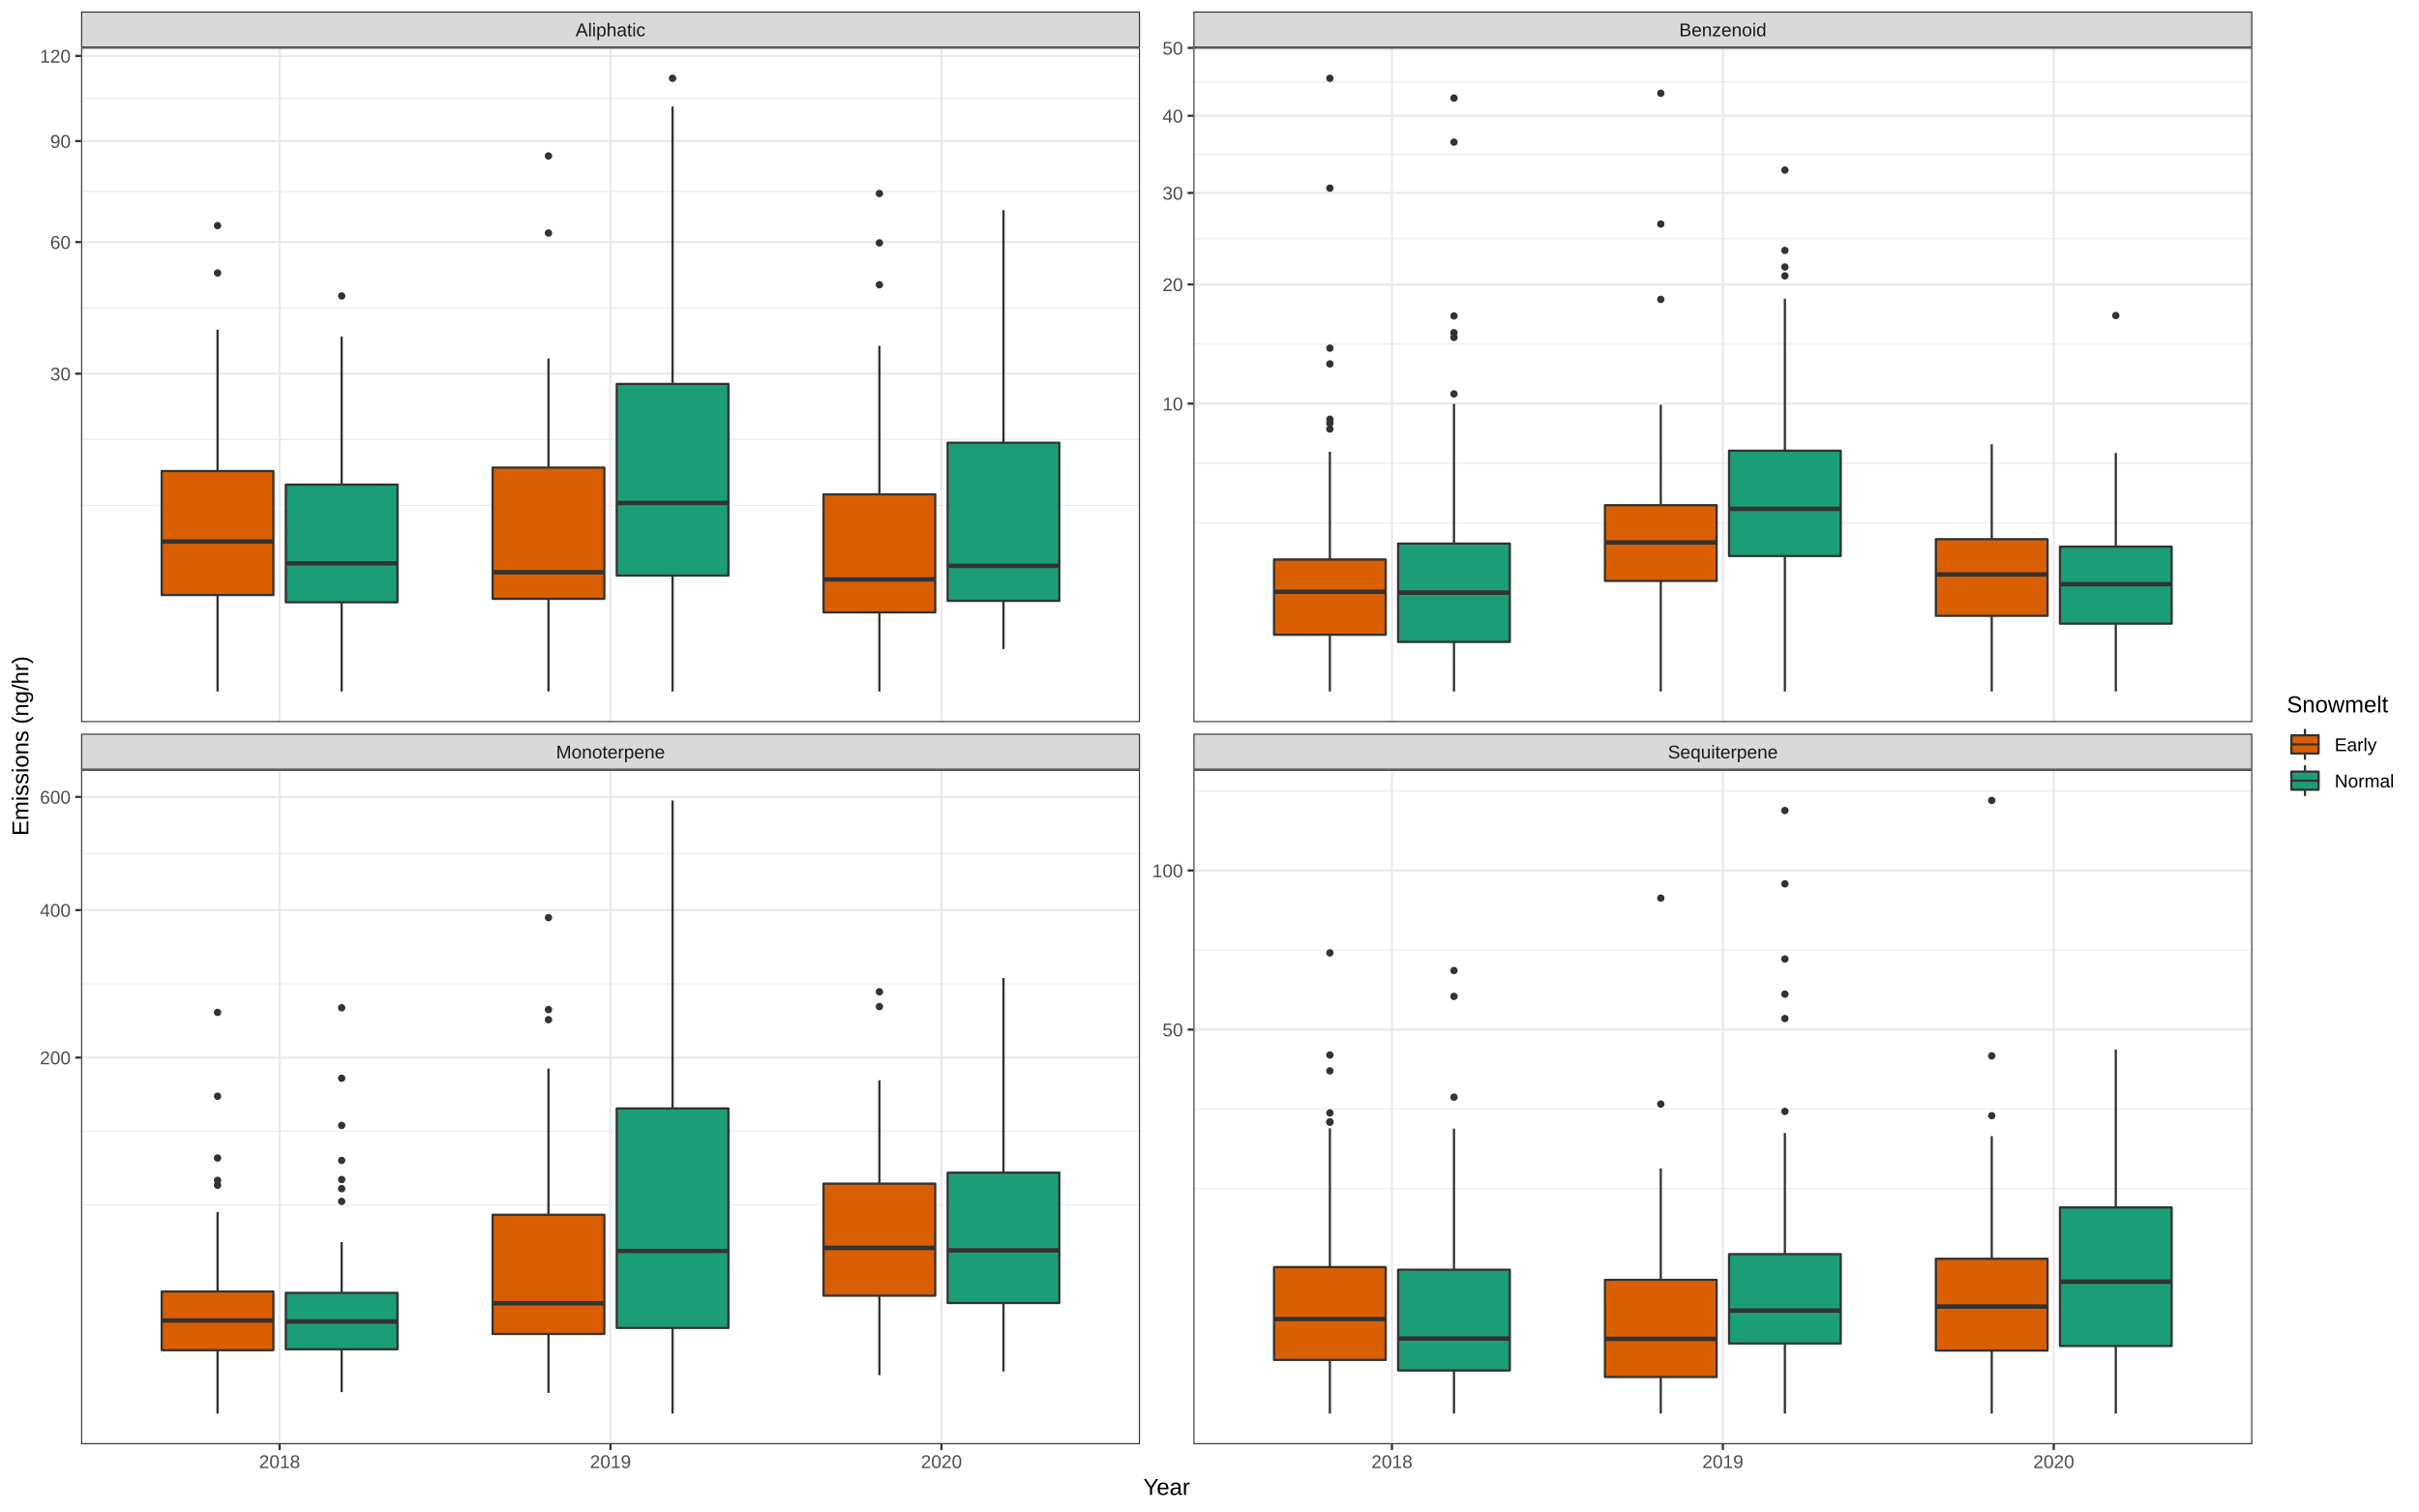
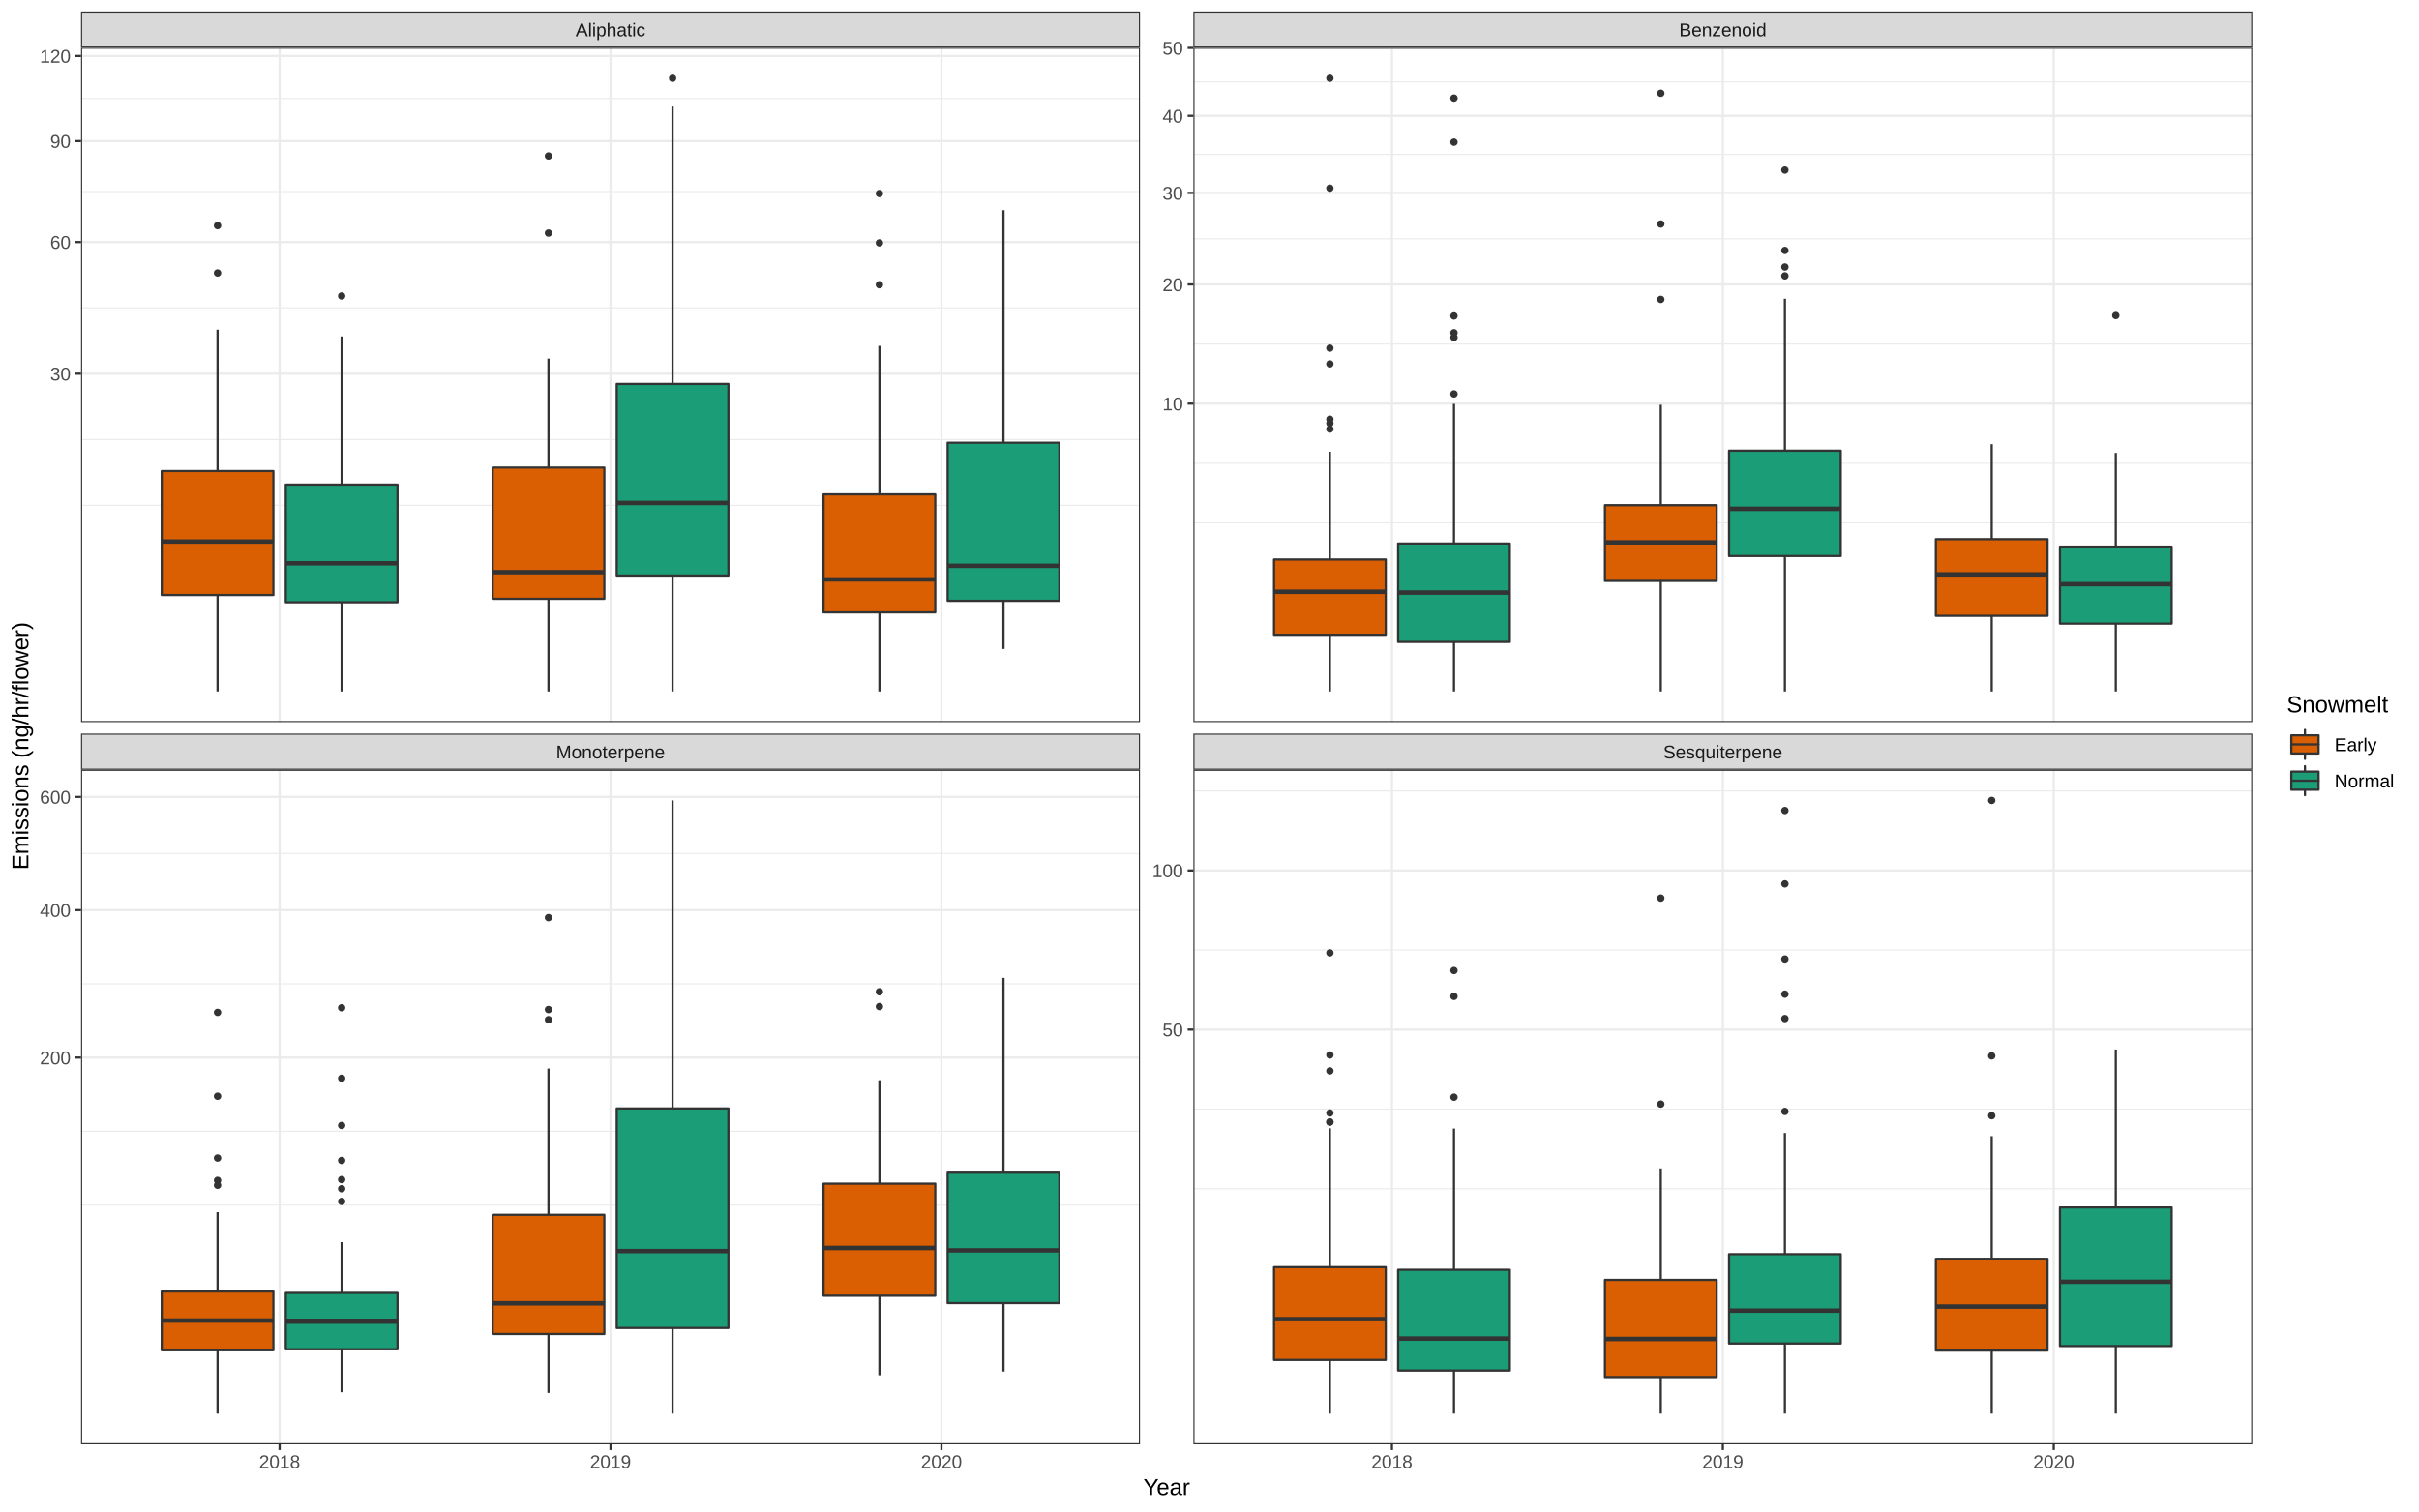
<svg xmlns="http://www.w3.org/2000/svg" class="svglite" width="1152.00pt" height="720.00pt" viewBox="0 0 1152.00 720.00">
  <defs>
    <style type="text/css">
    .svglite line, .svglite polyline, .svglite polygon, .svglite path, .svglite rect, .svglite circle {
      fill: none;
      stroke: #000000;
      stroke-linecap: round;
      stroke-linejoin: round;
      stroke-miterlimit: 10.00;
    }
  </style>
  </defs>
  <rect width="100%" height="100%" style="stroke: none; fill: #FFFFFF;" />
  <defs>
    <clipPath id="cpMC4wMHwxMTUyLjAwfDAuMDB8NzIwLjAw">
      <rect x="0.00" y="0.00" width="1152.00" height="720.00" />
    </clipPath>
  </defs>
  <g clip-path="url(#cpMC4wMHwxMTUyLjAwfDAuMDB8NzIwLjAw)">
    <rect x="-0" y="0.00" width="1152.00" height="720.00" style="stroke-width: 1.07; stroke: #FFFFFF; fill: #FFFFFF;" />
  </g>
  <defs>
    <clipPath id="cpMzguNjB8NTQyLjkwfDIyLjY5fDM0My45OA==">
      <rect x="38.60" y="22.69" width="504.30" height="321.29" />
    </clipPath>
  </defs>
  <g clip-path="url(#cpMzguNjB8NTQyLjkwfDIyLjY5fDM0My45OA==)">
    <rect x="38.60" y="22.69" width="504.30" height="321.29" style="stroke-width: 1.07; stroke: none; fill: #FFFFFF;" />
    <polyline points="38.60,240.71 542.90,240.71 " style="stroke-width: 0.53; stroke: #EBEBEB; stroke-linecap: butt;" />
    <polyline points="38.60,209.36 542.90,209.36 " style="stroke-width: 0.53; stroke: #EBEBEB; stroke-linecap: butt;" />
    <polyline points="38.60,146.66 542.90,146.66 " style="stroke-width: 0.53; stroke: #EBEBEB; stroke-linecap: butt;" />
    <polyline points="38.60,91.26 542.90,91.26 " style="stroke-width: 0.53; stroke: #EBEBEB; stroke-linecap: butt;" />
    <polyline points="38.60,46.93 542.90,46.93 " style="stroke-width: 0.53; stroke: #EBEBEB; stroke-linecap: butt;" />
    <polyline points="38.60,178.01 542.90,178.01 " style="stroke-width: 1.07; stroke: #EBEBEB; stroke-linecap: butt;" />
    <polyline points="38.60,115.31 542.90,115.31 " style="stroke-width: 1.07; stroke: #EBEBEB; stroke-linecap: butt;" />
    <polyline points="38.60,67.20 542.90,67.20 " style="stroke-width: 1.07; stroke: #EBEBEB; stroke-linecap: butt;" />
    <polyline points="38.60,26.65 542.90,26.65 " style="stroke-width: 1.07; stroke: #EBEBEB; stroke-linecap: butt;" />
    <polyline points="133.16,343.98 133.16,22.69 " style="stroke-width: 1.07; stroke: #EBEBEB; stroke-linecap: butt;" />
    <polyline points="290.75,343.98 290.75,22.69 " style="stroke-width: 1.07; stroke: #EBEBEB; stroke-linecap: butt;" />
    <polyline points="448.34,343.98 448.34,22.69 " style="stroke-width: 1.07; stroke: #EBEBEB; stroke-linecap: butt;" />
    <circle cx="103.61" cy="130.03" r="1.42" style="stroke-width: 0.71; stroke: #333333; fill: #333333;" />
    <circle cx="103.61" cy="107.47" r="1.42" style="stroke-width: 0.71; stroke: #333333; fill: #333333;" />
    <line x1="103.61" y1="224.38" x2="103.61" y2="157.05" style="stroke-width: 1.07; stroke: #333333; stroke-linecap: butt;" />
    <line x1="103.61" y1="283.44" x2="103.61" y2="329.38" style="stroke-width: 1.07; stroke: #333333; stroke-linecap: butt;" />
    <polygon points="77.02,224.38 77.02,283.44 130.20,283.44 130.20,224.38 77.02,224.38 " style="stroke-width: 1.07; stroke: #333333; fill: #D95F02;" />
    <line x1="77.02" y1="257.97" x2="130.20" y2="257.97" style="stroke-width: 2.13; stroke: #333333; stroke-linecap: butt;" />
    <circle cx="261.20" cy="74.29" r="1.42" style="stroke-width: 0.71; stroke: #333333; fill: #333333;" />
    <circle cx="261.20" cy="111.02" r="1.42" style="stroke-width: 0.71; stroke: #333333; fill: #333333;" />
    <line x1="261.20" y1="222.72" x2="261.20" y2="170.81" style="stroke-width: 1.07; stroke: #333333; stroke-linecap: butt;" />
    <line x1="261.20" y1="285.25" x2="261.20" y2="329.38" style="stroke-width: 1.07; stroke: #333333; stroke-linecap: butt;" />
    <polygon points="234.61,222.72 234.61,285.25 287.80,285.25 287.80,222.72 234.61,222.72 " style="stroke-width: 1.07; stroke: #333333; fill: #D95F02;" />
    <line x1="234.61" y1="272.57" x2="287.80" y2="272.57" style="stroke-width: 2.13; stroke: #333333; stroke-linecap: butt;" />
    <circle cx="418.80" cy="115.69" r="1.42" style="stroke-width: 0.71; stroke: #333333; fill: #333333;" />
    <circle cx="418.80" cy="135.63" r="1.42" style="stroke-width: 0.71; stroke: #333333; fill: #333333;" />
    <circle cx="418.80" cy="92.18" r="1.42" style="stroke-width: 0.71; stroke: #333333; fill: #333333;" />
    <line x1="418.80" y1="235.49" x2="418.80" y2="164.75" style="stroke-width: 1.07; stroke: #333333; stroke-linecap: butt;" />
    <line x1="418.80" y1="291.71" x2="418.80" y2="329.38" style="stroke-width: 1.07; stroke: #333333; stroke-linecap: butt;" />
    <polygon points="392.20,235.49 392.20,291.71 445.39,291.71 445.39,235.49 392.20,235.49 " style="stroke-width: 1.07; stroke: #333333; fill: #D95F02;" />
    <line x1="392.20" y1="276.00" x2="445.39" y2="276.00" style="stroke-width: 2.13; stroke: #333333; stroke-linecap: butt;" />
    <circle cx="162.71" cy="140.98" r="1.42" style="stroke-width: 0.71; stroke: #333333; fill: #333333;" />
    <line x1="162.71" y1="230.84" x2="162.71" y2="160.27" style="stroke-width: 1.07; stroke: #333333; stroke-linecap: butt;" />
    <line x1="162.71" y1="286.89" x2="162.71" y2="329.38" style="stroke-width: 1.07; stroke: #333333; stroke-linecap: butt;" />
    <polygon points="136.11,230.84 136.11,286.89 189.30,286.89 189.30,230.84 136.11,230.84 " style="stroke-width: 1.07; stroke: #333333; fill: #1B9E77;" />
    <line x1="136.11" y1="268.33" x2="189.30" y2="268.33" style="stroke-width: 2.13; stroke: #333333; stroke-linecap: butt;" />
    <circle cx="320.30" cy="37.29" r="1.42" style="stroke-width: 0.71; stroke: #333333; fill: #333333;" />
    <line x1="320.30" y1="182.90" x2="320.30" y2="50.74" style="stroke-width: 1.07; stroke: #333333; stroke-linecap: butt;" />
    <line x1="320.30" y1="274.15" x2="320.30" y2="329.38" style="stroke-width: 1.07; stroke: #333333; stroke-linecap: butt;" />
    <polygon points="293.71,182.90 293.71,274.15 346.89,274.15 346.89,182.90 293.71,182.90 " style="stroke-width: 1.07; stroke: #333333; fill: #1B9E77;" />
    <line x1="293.71" y1="239.59" x2="346.89" y2="239.59" style="stroke-width: 2.13; stroke: #333333; stroke-linecap: butt;" />
    <line x1="477.89" y1="210.89" x2="477.89" y2="100.13" style="stroke-width: 1.07; stroke: #333333; stroke-linecap: butt;" />
    <line x1="477.89" y1="286.20" x2="477.89" y2="309.13" style="stroke-width: 1.07; stroke: #333333; stroke-linecap: butt;" />
    <polygon points="451.30,210.89 451.30,286.20 504.49,286.20 504.49,210.89 451.30,210.89 " style="stroke-width: 1.07; stroke: #333333; fill: #1B9E77;" />
    <line x1="451.30" y1="269.53" x2="504.49" y2="269.53" style="stroke-width: 2.13; stroke: #333333; stroke-linecap: butt;" />
    <rect x="38.60" y="22.69" width="504.30" height="321.29" style="stroke-width: 1.07; stroke: #333333;" />
  </g>
  <g clip-path="url(#cpMC4wMHwxMTUyLjAwfDAuMDB8NzIwLjAw)">
</g>
  <defs>
    <clipPath id="cpMzguNjB8NTQyLjkwfDM2Ni42N3w2ODcuOTc=">
      <rect x="38.60" y="366.67" width="504.30" height="321.29" />
    </clipPath>
  </defs>
  <g clip-path="url(#cpMzguNjB8NTQyLjkwfDM2Ni42N3w2ODcuOTc=)">
    <rect x="38.60" y="366.67" width="504.30" height="321.29" style="stroke-width: 1.07; stroke: none; fill: #FFFFFF;" />
    <polyline points="38.60,574.01 542.90,574.01 " style="stroke-width: 0.53; stroke: #EBEBEB; stroke-linecap: butt;" />
    <polyline points="38.60,538.89 542.90,538.89 " style="stroke-width: 0.53; stroke: #EBEBEB; stroke-linecap: butt;" />
    <polyline points="38.60,468.64 542.90,468.64 " style="stroke-width: 0.53; stroke: #EBEBEB; stroke-linecap: butt;" />
    <polyline points="38.60,406.56 542.90,406.56 " style="stroke-width: 0.53; stroke: #EBEBEB; stroke-linecap: butt;" />
    <polyline points="38.60,503.77 542.90,503.77 " style="stroke-width: 1.07; stroke: #EBEBEB; stroke-linecap: butt;" />
    <polyline points="38.60,433.52 542.90,433.52 " style="stroke-width: 1.07; stroke: #EBEBEB; stroke-linecap: butt;" />
    <polyline points="38.60,379.61 542.90,379.61 " style="stroke-width: 1.07; stroke: #EBEBEB; stroke-linecap: butt;" />
    <polyline points="133.16,687.97 133.16,366.67 " style="stroke-width: 1.07; stroke: #EBEBEB; stroke-linecap: butt;" />
    <polyline points="290.75,687.97 290.75,366.67 " style="stroke-width: 1.07; stroke: #EBEBEB; stroke-linecap: butt;" />
    <polyline points="448.34,687.97 448.34,366.67 " style="stroke-width: 1.07; stroke: #EBEBEB; stroke-linecap: butt;" />
    <circle cx="103.61" cy="482.25" r="1.42" style="stroke-width: 0.71; stroke: #333333; fill: #333333;" />
    <circle cx="103.61" cy="564.57" r="1.42" style="stroke-width: 0.71; stroke: #333333; fill: #333333;" />
    <circle cx="103.61" cy="522.18" r="1.42" style="stroke-width: 0.71; stroke: #333333; fill: #333333;" />
    <circle cx="103.61" cy="562.26" r="1.42" style="stroke-width: 0.71; stroke: #333333; fill: #333333;" />
    <circle cx="103.61" cy="551.61" r="1.42" style="stroke-width: 0.71; stroke: #333333; fill: #333333;" />
    <line x1="103.61" y1="615.19" x2="103.61" y2="577.37" style="stroke-width: 1.07; stroke: #333333; stroke-linecap: butt;" />
    <line x1="103.61" y1="643.16" x2="103.61" y2="673.36" style="stroke-width: 1.07; stroke: #333333; stroke-linecap: butt;" />
    <polygon points="77.02,615.19 77.02,643.16 130.20,643.16 130.20,615.19 77.02,615.19 " style="stroke-width: 1.07; stroke: #333333; fill: #D95F02;" />
    <line x1="77.02" y1="629.01" x2="130.20" y2="629.01" style="stroke-width: 2.13; stroke: #333333; stroke-linecap: butt;" />
    <circle cx="261.20" cy="485.72" r="1.42" style="stroke-width: 0.71; stroke: #333333; fill: #333333;" />
    <circle cx="261.20" cy="437.10" r="1.42" style="stroke-width: 0.71; stroke: #333333; fill: #333333;" />
    <circle cx="261.20" cy="480.90" r="1.42" style="stroke-width: 0.71; stroke: #333333; fill: #333333;" />
    <line x1="261.20" y1="578.66" x2="261.20" y2="509.01" style="stroke-width: 1.07; stroke: #333333; stroke-linecap: butt;" />
    <line x1="261.20" y1="635.43" x2="261.20" y2="663.50" style="stroke-width: 1.07; stroke: #333333; stroke-linecap: butt;" />
    <polygon points="234.61,578.66 234.61,635.43 287.80,635.43 287.80,578.66 234.61,578.66 " style="stroke-width: 1.07; stroke: #333333; fill: #D95F02;" />
    <line x1="234.61" y1="620.79" x2="287.80" y2="620.79" style="stroke-width: 2.13; stroke: #333333; stroke-linecap: butt;" />
    <circle cx="418.80" cy="472.42" r="1.42" style="stroke-width: 0.71; stroke: #333333; fill: #333333;" />
    <circle cx="418.80" cy="479.47" r="1.42" style="stroke-width: 0.71; stroke: #333333; fill: #333333;" />
    <line x1="418.80" y1="563.82" x2="418.80" y2="514.57" style="stroke-width: 1.07; stroke: #333333; stroke-linecap: butt;" />
    <line x1="418.80" y1="617.17" x2="418.80" y2="655.08" style="stroke-width: 1.07; stroke: #333333; stroke-linecap: butt;" />
    <polygon points="392.20,563.82 392.20,617.17 445.39,617.17 445.39,563.82 392.20,563.82 " style="stroke-width: 1.07; stroke: #333333; fill: #D95F02;" />
    <line x1="392.20" y1="594.43" x2="445.39" y2="594.43" style="stroke-width: 2.13; stroke: #333333; stroke-linecap: butt;" />
    <circle cx="162.71" cy="480.05" r="1.42" style="stroke-width: 0.71; stroke: #333333; fill: #333333;" />
    <circle cx="162.71" cy="552.77" r="1.42" style="stroke-width: 0.71; stroke: #333333; fill: #333333;" />
    <circle cx="162.71" cy="513.61" r="1.42" style="stroke-width: 0.71; stroke: #333333; fill: #333333;" />
    <circle cx="162.71" cy="561.88" r="1.42" style="stroke-width: 0.71; stroke: #333333; fill: #333333;" />
    <circle cx="162.71" cy="572.28" r="1.42" style="stroke-width: 0.71; stroke: #333333; fill: #333333;" />
    <circle cx="162.71" cy="536.09" r="1.42" style="stroke-width: 0.71; stroke: #333333; fill: #333333;" />
    <circle cx="162.71" cy="566.23" r="1.42" style="stroke-width: 0.71; stroke: #333333; fill: #333333;" />
    <line x1="162.71" y1="615.87" x2="162.71" y2="591.68" style="stroke-width: 1.07; stroke: #333333; stroke-linecap: butt;" />
    <line x1="162.71" y1="642.70" x2="162.71" y2="663.16" style="stroke-width: 1.07; stroke: #333333; stroke-linecap: butt;" />
    <polygon points="136.11,615.87 136.11,642.70 189.30,642.70 189.30,615.87 136.11,615.87 " style="stroke-width: 1.07; stroke: #333333; fill: #1B9E77;" />
    <line x1="136.11" y1="629.52" x2="189.30" y2="629.52" style="stroke-width: 2.13; stroke: #333333; stroke-linecap: butt;" />
    <line x1="320.30" y1="527.99" x2="320.30" y2="381.28" style="stroke-width: 1.07; stroke: #333333; stroke-linecap: butt;" />
    <line x1="320.30" y1="632.55" x2="320.30" y2="673.36" style="stroke-width: 1.07; stroke: #333333; stroke-linecap: butt;" />
    <polygon points="293.71,527.99 293.71,632.55 346.89,632.55 346.89,527.99 293.71,527.99 " style="stroke-width: 1.07; stroke: #333333; fill: #1B9E77;" />
    <line x1="293.71" y1="595.93" x2="346.89" y2="595.93" style="stroke-width: 2.13; stroke: #333333; stroke-linecap: butt;" />
    <line x1="477.89" y1="558.60" x2="477.89" y2="465.82" style="stroke-width: 1.07; stroke: #333333; stroke-linecap: butt;" />
    <line x1="477.89" y1="620.69" x2="477.89" y2="653.29" style="stroke-width: 1.07; stroke: #333333; stroke-linecap: butt;" />
    <polygon points="451.30,558.60 451.30,620.69 504.49,620.69 504.49,558.60 451.30,558.60 " style="stroke-width: 1.07; stroke: #333333; fill: #1B9E77;" />
    <line x1="451.30" y1="595.58" x2="504.49" y2="595.58" style="stroke-width: 2.13; stroke: #333333; stroke-linecap: butt;" />
    <rect x="38.60" y="366.67" width="504.30" height="321.29" style="stroke-width: 1.07; stroke: #333333;" />
  </g>
  <g clip-path="url(#cpMC4wMHwxMTUyLjAwfDAuMDB8NzIwLjAw)">
</g>
  <defs>
    <clipPath id="cpNTY4LjMyfDEwNzIuNjJ8MjIuNjl8MzQzLjk4">
      <rect x="568.32" y="22.69" width="504.30" height="321.29" />
    </clipPath>
  </defs>
  <g clip-path="url(#cpNTY4LjMyfDEwNzIuNjJ8MjIuNjl8MzQzLjk4)">
    <rect x="568.32" y="22.69" width="504.30" height="321.29" style="stroke-width: 1.07; stroke: none; fill: #FFFFFF;" />
    <polyline points="568.32,249.07 1072.62,249.07 " style="stroke-width: 0.53; stroke: #EBEBEB; stroke-linecap: butt;" />
    <polyline points="568.32,220.67 1072.62,220.67 " style="stroke-width: 0.53; stroke: #EBEBEB; stroke-linecap: butt;" />
    <polyline points="568.32,163.88 1072.62,163.88 " style="stroke-width: 0.53; stroke: #EBEBEB; stroke-linecap: butt;" />
    <polyline points="568.32,113.70 1072.62,113.70 " style="stroke-width: 0.53; stroke: #EBEBEB; stroke-linecap: butt;" />
    <polyline points="568.32,73.54 1072.62,73.54 " style="stroke-width: 0.53; stroke: #EBEBEB; stroke-linecap: butt;" />
    <polyline points="568.32,38.99 1072.62,38.99 " style="stroke-width: 0.53; stroke: #EBEBEB; stroke-linecap: butt;" />
    <polyline points="568.32,192.27 1072.62,192.27 " style="stroke-width: 1.07; stroke: #EBEBEB; stroke-linecap: butt;" />
    <polyline points="568.32,135.48 1072.62,135.48 " style="stroke-width: 1.07; stroke: #EBEBEB; stroke-linecap: butt;" />
    <polyline points="568.32,91.91 1072.62,91.91 " style="stroke-width: 1.07; stroke: #EBEBEB; stroke-linecap: butt;" />
    <polyline points="568.32,55.17 1072.62,55.17 " style="stroke-width: 1.07; stroke: #EBEBEB; stroke-linecap: butt;" />
    <polyline points="568.32,22.80 1072.62,22.80 " style="stroke-width: 1.07; stroke: #EBEBEB; stroke-linecap: butt;" />
    <polyline points="662.88,343.98 662.88,22.69 " style="stroke-width: 1.07; stroke: #EBEBEB; stroke-linecap: butt;" />
    <polyline points="820.47,343.98 820.47,22.69 " style="stroke-width: 1.07; stroke: #EBEBEB; stroke-linecap: butt;" />
    <polyline points="978.06,343.98 978.06,22.69 " style="stroke-width: 1.07; stroke: #EBEBEB; stroke-linecap: butt;" />
    <circle cx="633.33" cy="37.29" r="1.42" style="stroke-width: 0.71; stroke: #333333; fill: #333333;" />
    <circle cx="633.33" cy="173.34" r="1.42" style="stroke-width: 0.71; stroke: #333333; fill: #333333;" />
    <circle cx="633.33" cy="89.62" r="1.42" style="stroke-width: 0.71; stroke: #333333; fill: #333333;" />
    <circle cx="633.33" cy="204.38" r="1.42" style="stroke-width: 0.71; stroke: #333333; fill: #333333;" />
    <circle cx="633.33" cy="199.69" r="1.42" style="stroke-width: 0.71; stroke: #333333; fill: #333333;" />
    <circle cx="633.33" cy="201.65" r="1.42" style="stroke-width: 0.71; stroke: #333333; fill: #333333;" />
    <circle cx="633.33" cy="165.83" r="1.42" style="stroke-width: 0.71; stroke: #333333; fill: #333333;" />
    <line x1="633.33" y1="266.50" x2="633.33" y2="215.18" style="stroke-width: 1.07; stroke: #333333; stroke-linecap: butt;" />
    <line x1="633.33" y1="302.37" x2="633.33" y2="329.38" style="stroke-width: 1.07; stroke: #333333; stroke-linecap: butt;" />
    <polygon points="606.74,266.50 606.74,302.37 659.92,302.37 659.92,266.50 606.74,266.50 " style="stroke-width: 1.07; stroke: #333333; fill: #D95F02;" />
    <line x1="606.74" y1="281.89" x2="659.92" y2="281.89" style="stroke-width: 2.13; stroke: #333333; stroke-linecap: butt;" />
    <circle cx="790.92" cy="142.61" r="1.42" style="stroke-width: 0.71; stroke: #333333; fill: #333333;" />
    <circle cx="790.92" cy="106.71" r="1.42" style="stroke-width: 0.71; stroke: #333333; fill: #333333;" />
    <circle cx="790.92" cy="44.42" r="1.42" style="stroke-width: 0.71; stroke: #333333; fill: #333333;" />
    <line x1="790.92" y1="240.64" x2="790.92" y2="192.79" style="stroke-width: 1.07; stroke: #333333; stroke-linecap: butt;" />
    <line x1="790.92" y1="276.71" x2="790.92" y2="329.38" style="stroke-width: 1.07; stroke: #333333; stroke-linecap: butt;" />
    <polygon points="764.33,240.64 764.33,276.71 817.52,276.71 817.52,240.64 764.33,240.64 " style="stroke-width: 1.07; stroke: #333333; fill: #D95F02;" />
    <line x1="764.33" y1="258.38" x2="817.52" y2="258.38" style="stroke-width: 2.13; stroke: #333333; stroke-linecap: butt;" />
    <line x1="948.52" y1="256.83" x2="948.52" y2="211.59" style="stroke-width: 1.07; stroke: #333333; stroke-linecap: butt;" />
    <line x1="948.52" y1="293.33" x2="948.52" y2="329.38" style="stroke-width: 1.07; stroke: #333333; stroke-linecap: butt;" />
    <polygon points="921.92,256.83 921.92,293.33 975.11,293.33 975.11,256.83 921.92,256.83 " style="stroke-width: 1.07; stroke: #333333; fill: #D95F02;" />
    <line x1="921.92" y1="273.60" x2="975.11" y2="273.60" style="stroke-width: 2.13; stroke: #333333; stroke-linecap: butt;" />
    <circle cx="692.43" cy="67.71" r="1.42" style="stroke-width: 0.71; stroke: #333333; fill: #333333;" />
    <circle cx="692.43" cy="187.64" r="1.42" style="stroke-width: 0.71; stroke: #333333; fill: #333333;" />
    <circle cx="692.43" cy="158.51" r="1.42" style="stroke-width: 0.71; stroke: #333333; fill: #333333;" />
    <circle cx="692.43" cy="46.73" r="1.42" style="stroke-width: 0.71; stroke: #333333; fill: #333333;" />
    <circle cx="692.43" cy="160.72" r="1.42" style="stroke-width: 0.71; stroke: #333333; fill: #333333;" />
    <circle cx="692.43" cy="150.50" r="1.42" style="stroke-width: 0.71; stroke: #333333; fill: #333333;" />
    <line x1="692.43" y1="258.91" x2="692.43" y2="192.37" style="stroke-width: 1.07; stroke: #333333; stroke-linecap: butt;" />
    <line x1="692.43" y1="305.78" x2="692.43" y2="329.38" style="stroke-width: 1.07; stroke: #333333; stroke-linecap: butt;" />
    <polygon points="665.83,258.91 665.83,305.78 719.02,305.78 719.02,258.91 665.83,258.91 " style="stroke-width: 1.07; stroke: #333333; fill: #1B9E77;" />
    <line x1="665.83" y1="282.29" x2="719.02" y2="282.29" style="stroke-width: 2.13; stroke: #333333; stroke-linecap: butt;" />
    <circle cx="850.02" cy="81.01" r="1.42" style="stroke-width: 0.71; stroke: #333333; fill: #333333;" />
    <circle cx="850.02" cy="127.19" r="1.42" style="stroke-width: 0.71; stroke: #333333; fill: #333333;" />
    <circle cx="850.02" cy="131.41" r="1.42" style="stroke-width: 0.71; stroke: #333333; fill: #333333;" />
    <circle cx="850.02" cy="119.29" r="1.42" style="stroke-width: 0.71; stroke: #333333; fill: #333333;" />
    <line x1="850.02" y1="214.68" x2="850.02" y2="142.29" style="stroke-width: 1.07; stroke: #333333; stroke-linecap: butt;" />
    <line x1="850.02" y1="264.87" x2="850.02" y2="329.38" style="stroke-width: 1.07; stroke: #333333; stroke-linecap: butt;" />
    <polygon points="823.43,214.68 823.43,264.87 876.61,264.87 876.61,214.68 823.43,214.68 " style="stroke-width: 1.07; stroke: #333333; fill: #1B9E77;" />
    <line x1="823.43" y1="242.38" x2="876.61" y2="242.38" style="stroke-width: 2.13; stroke: #333333; stroke-linecap: butt;" />
    <circle cx="1007.61" cy="150.30" r="1.42" style="stroke-width: 0.71; stroke: #333333; fill: #333333;" />
    <line x1="1007.61" y1="260.39" x2="1007.61" y2="215.74" style="stroke-width: 1.07; stroke: #333333; stroke-linecap: butt;" />
    <line x1="1007.61" y1="297.06" x2="1007.61" y2="329.38" style="stroke-width: 1.07; stroke: #333333; stroke-linecap: butt;" />
    <polygon points="981.02,260.39 981.02,297.06 1034.21,297.06 1034.21,260.39 981.02,260.39 " style="stroke-width: 1.07; stroke: #333333; fill: #1B9E77;" />
    <line x1="981.02" y1="278.28" x2="1034.21" y2="278.28" style="stroke-width: 2.13; stroke: #333333; stroke-linecap: butt;" />
    <rect x="568.32" y="22.69" width="504.30" height="321.29" style="stroke-width: 1.07; stroke: #333333;" />
  </g>
  <g clip-path="url(#cpMC4wMHwxMTUyLjAwfDAuMDB8NzIwLjAw)">
</g>
  <defs>
    <clipPath id="cpNTY4LjMyfDEwNzIuNjJ8MzY2LjY3fDY4Ny45Nw==">
      <rect x="568.32" y="366.67" width="504.30" height="321.29" />
    </clipPath>
  </defs>
  <g clip-path="url(#cpNTY4LjMyfDEwNzIuNjJ8MzY2LjY3fDY4Ny45Nw==)">
    <rect x="568.32" y="366.67" width="504.30" height="321.29" style="stroke-width: 1.07; stroke: none; fill: #FFFFFF;" />
    <polyline points="568.32,566.20 1072.62,566.20 " style="stroke-width: 0.53; stroke: #EBEBEB; stroke-linecap: butt;" />
    <polyline points="568.32,528.31 1072.62,528.31 " style="stroke-width: 0.53; stroke: #EBEBEB; stroke-linecap: butt;" />
    <polyline points="568.32,452.53 1072.62,452.53 " style="stroke-width: 0.53; stroke: #EBEBEB; stroke-linecap: butt;" />
    <polyline points="568.32,376.75 1072.62,376.75 " style="stroke-width: 0.53; stroke: #EBEBEB; stroke-linecap: butt;" />
    <polyline points="568.32,490.42 1072.62,490.42 " style="stroke-width: 1.07; stroke: #EBEBEB; stroke-linecap: butt;" />
    <polyline points="568.32,414.64 1072.62,414.64 " style="stroke-width: 1.07; stroke: #EBEBEB; stroke-linecap: butt;" />
    <polyline points="662.88,687.97 662.88,366.67 " style="stroke-width: 1.07; stroke: #EBEBEB; stroke-linecap: butt;" />
    <polyline points="820.47,687.97 820.47,366.67 " style="stroke-width: 1.07; stroke: #EBEBEB; stroke-linecap: butt;" />
    <polyline points="978.06,687.97 978.06,366.67 " style="stroke-width: 1.07; stroke: #EBEBEB; stroke-linecap: butt;" />
    <circle cx="633.33" cy="530.15" r="1.42" style="stroke-width: 0.71; stroke: #333333; fill: #333333;" />
    <circle cx="633.33" cy="453.90" r="1.42" style="stroke-width: 0.71; stroke: #333333; fill: #333333;" />
    <circle cx="633.33" cy="510.11" r="1.42" style="stroke-width: 0.71; stroke: #333333; fill: #333333;" />
    <circle cx="633.33" cy="502.55" r="1.42" style="stroke-width: 0.71; stroke: #333333; fill: #333333;" />
    <circle cx="633.33" cy="534.47" r="1.42" style="stroke-width: 0.71; stroke: #333333; fill: #333333;" />
    <circle cx="633.33" cy="534.47" r="1.42" style="stroke-width: 0.71; stroke: #333333; fill: #333333;" />
    <line x1="633.33" y1="603.58" x2="633.33" y2="537.46" style="stroke-width: 1.07; stroke: #333333; stroke-linecap: butt;" />
    <line x1="633.33" y1="647.78" x2="633.33" y2="673.36" style="stroke-width: 1.07; stroke: #333333; stroke-linecap: butt;" />
    <polygon points="606.74,603.58 606.74,647.78 659.92,647.78 659.92,603.58 606.74,603.58 " style="stroke-width: 1.07; stroke: #333333; fill: #D95F02;" />
    <line x1="606.74" y1="628.33" x2="659.92" y2="628.33" style="stroke-width: 2.13; stroke: #333333; stroke-linecap: butt;" />
    <circle cx="790.92" cy="427.81" r="1.42" style="stroke-width: 0.71; stroke: #333333; fill: #333333;" />
    <circle cx="790.92" cy="525.93" r="1.42" style="stroke-width: 0.71; stroke: #333333; fill: #333333;" />
    <line x1="790.92" y1="609.66" x2="790.92" y2="556.54" style="stroke-width: 1.07; stroke: #333333; stroke-linecap: butt;" />
    <line x1="790.92" y1="655.92" x2="790.92" y2="673.36" style="stroke-width: 1.07; stroke: #333333; stroke-linecap: butt;" />
    <polygon points="764.33,609.66 764.33,655.92 817.52,655.92 817.52,609.66 764.33,609.66 " style="stroke-width: 1.07; stroke: #333333; fill: #D95F02;" />
    <line x1="764.33" y1="637.78" x2="817.52" y2="637.78" style="stroke-width: 2.13; stroke: #333333; stroke-linecap: butt;" />
    <circle cx="948.52" cy="502.96" r="1.42" style="stroke-width: 0.71; stroke: #333333; fill: #333333;" />
    <circle cx="948.52" cy="381.28" r="1.42" style="stroke-width: 0.71; stroke: #333333; fill: #333333;" />
    <circle cx="948.52" cy="531.45" r="1.42" style="stroke-width: 0.71; stroke: #333333; fill: #333333;" />
    <line x1="948.52" y1="599.62" x2="948.52" y2="541.19" style="stroke-width: 1.07; stroke: #333333; stroke-linecap: butt;" />
    <line x1="948.52" y1="643.32" x2="948.52" y2="673.36" style="stroke-width: 1.07; stroke: #333333; stroke-linecap: butt;" />
    <polygon points="921.92,599.62 921.92,643.32 975.11,643.32 975.11,599.62 921.92,599.62 " style="stroke-width: 1.07; stroke: #333333; fill: #D95F02;" />
    <line x1="921.92" y1="622.36" x2="975.11" y2="622.36" style="stroke-width: 2.13; stroke: #333333; stroke-linecap: butt;" />
    <circle cx="692.43" cy="522.63" r="1.42" style="stroke-width: 0.71; stroke: #333333; fill: #333333;" />
    <circle cx="692.43" cy="474.62" r="1.42" style="stroke-width: 0.71; stroke: #333333; fill: #333333;" />
    <circle cx="692.43" cy="462.30" r="1.42" style="stroke-width: 0.71; stroke: #333333; fill: #333333;" />
    <line x1="692.43" y1="604.84" x2="692.43" y2="537.56" style="stroke-width: 1.07; stroke: #333333; stroke-linecap: butt;" />
    <line x1="692.43" y1="652.81" x2="692.43" y2="673.36" style="stroke-width: 1.07; stroke: #333333; stroke-linecap: butt;" />
    <polygon points="665.83,604.84 665.83,652.81 719.02,652.81 719.02,604.84 665.83,604.84 " style="stroke-width: 1.07; stroke: #333333; fill: #1B9E77;" />
    <line x1="665.83" y1="637.59" x2="719.02" y2="637.59" style="stroke-width: 2.13; stroke: #333333; stroke-linecap: butt;" />
    <circle cx="850.02" cy="386.08" r="1.42" style="stroke-width: 0.71; stroke: #333333; fill: #333333;" />
    <circle cx="850.02" cy="456.81" r="1.42" style="stroke-width: 0.71; stroke: #333333; fill: #333333;" />
    <circle cx="850.02" cy="529.41" r="1.42" style="stroke-width: 0.71; stroke: #333333; fill: #333333;" />
    <circle cx="850.02" cy="473.55" r="1.42" style="stroke-width: 0.71; stroke: #333333; fill: #333333;" />
    <circle cx="850.02" cy="421.02" r="1.42" style="stroke-width: 0.71; stroke: #333333; fill: #333333;" />
    <circle cx="850.02" cy="485.19" r="1.42" style="stroke-width: 0.71; stroke: #333333; fill: #333333;" />
    <line x1="850.02" y1="597.40" x2="850.02" y2="539.69" style="stroke-width: 1.07; stroke: #333333; stroke-linecap: butt;" />
    <line x1="850.02" y1="639.95" x2="850.02" y2="673.36" style="stroke-width: 1.07; stroke: #333333; stroke-linecap: butt;" />
    <polygon points="823.43,597.40 823.43,639.95 876.61,639.95 876.61,597.40 823.43,597.40 " style="stroke-width: 1.07; stroke: #333333; fill: #1B9E77;" />
    <line x1="823.43" y1="624.28" x2="876.61" y2="624.28" style="stroke-width: 2.13; stroke: #333333; stroke-linecap: butt;" />
    <line x1="1007.61" y1="575.14" x2="1007.61" y2="499.95" style="stroke-width: 1.07; stroke: #333333; stroke-linecap: butt;" />
    <line x1="1007.61" y1="641.16" x2="1007.61" y2="673.36" style="stroke-width: 1.07; stroke: #333333; stroke-linecap: butt;" />
    <polygon points="981.02,575.14 981.02,641.16 1034.21,641.16 1034.21,575.14 981.02,575.14 " style="stroke-width: 1.07; stroke: #333333; fill: #1B9E77;" />
    <line x1="981.02" y1="610.55" x2="1034.21" y2="610.55" style="stroke-width: 2.13; stroke: #333333; stroke-linecap: butt;" />
    <rect x="568.32" y="366.67" width="504.30" height="321.29" style="stroke-width: 1.07; stroke: #333333;" />
  </g>
  <g clip-path="url(#cpMC4wMHwxMTUyLjAwfDAuMDB8NzIwLjAw)">
</g>
  <defs>
    <clipPath id="cpMzguNjB8NTQyLjkwfDM0OS40NnwzNjYuNjc=">
      <rect x="38.60" y="349.46" width="504.30" height="17.21" />
    </clipPath>
  </defs>
  <g clip-path="url(#cpMzguNjB8NTQyLjkwfDM0OS40NnwzNjYuNjc=)">
    <rect x="38.60" y="349.46" width="504.30" height="17.21" style="stroke-width: 1.07; stroke: #333333; fill: #D9D9D9;" />
    <text x="290.75" y="361.27" text-anchor="middle" style="font-size: 8.80px; fill: #1A1A1A; font-family: Arial;">Monoterpene</text>
  </g>
  <g clip-path="url(#cpMC4wMHwxMTUyLjAwfDAuMDB8NzIwLjAw)">
</g>
  <defs>
    <clipPath id="cpNTY4LjMyfDEwNzIuNjJ8MzQ5LjQ2fDM2Ni42Nw==">
      <rect x="568.32" y="349.46" width="504.30" height="17.21" />
    </clipPath>
  </defs>
  <g clip-path="url(#cpNTY4LjMyfDEwNzIuNjJ8MzQ5LjQ2fDM2Ni42Nw==)">
    <rect x="568.32" y="349.46" width="504.30" height="17.21" style="stroke-width: 1.07; stroke: #333333; fill: #D9D9D9;" />
-     <text x="820.47" y="361.27" text-anchor="middle" style="font-size: 8.80px; fill: #1A1A1A; font-family: Arial;">Sequiterpene</text>
+     <text x="820.47" y="361.27" text-anchor="middle" style="font-size: 8.80px; fill: #1A1A1A; font-family: Arial;">Sesquiterpene</text>
  </g>
  <g clip-path="url(#cpMC4wMHwxMTUyLjAwfDAuMDB8NzIwLjAw)">
</g>
  <defs>
    <clipPath id="cpMzguNjB8NTQyLjkwfDUuNDh8MjIuNjk=">
      <rect x="38.60" y="5.48" width="504.30" height="17.21" />
    </clipPath>
  </defs>
  <g clip-path="url(#cpMzguNjB8NTQyLjkwfDUuNDh8MjIuNjk=)">
    <rect x="38.60" y="5.48" width="504.30" height="17.21" style="stroke-width: 1.07; stroke: #333333; fill: #D9D9D9;" />
    <text x="290.75" y="17.29" text-anchor="middle" style="font-size: 8.80px; fill: #1A1A1A; font-family: Arial;">Aliphatic</text>
  </g>
  <g clip-path="url(#cpMC4wMHwxMTUyLjAwfDAuMDB8NzIwLjAw)">
</g>
  <defs>
    <clipPath id="cpNTY4LjMyfDEwNzIuNjJ8NS40OHwyMi42OQ==">
      <rect x="568.32" y="5.48" width="504.30" height="17.21" />
    </clipPath>
  </defs>
  <g clip-path="url(#cpNTY4LjMyfDEwNzIuNjJ8NS40OHwyMi42OQ==)">
    <rect x="568.32" y="5.48" width="504.30" height="17.21" style="stroke-width: 1.07; stroke: #333333; fill: #D9D9D9;" />
    <text x="820.47" y="17.29" text-anchor="middle" style="font-size: 8.80px; fill: #1A1A1A; font-family: Arial;">Benzenoid</text>
  </g>
  <g clip-path="url(#cpMC4wMHwxMTUyLjAwfDAuMDB8NzIwLjAw)">
    <polyline points="133.16,690.71 133.16,687.97 " style="stroke-width: 1.07; stroke: #333333; stroke-linecap: butt;" />
    <polyline points="290.75,690.71 290.75,687.97 " style="stroke-width: 1.07; stroke: #333333; stroke-linecap: butt;" />
    <polyline points="448.34,690.71 448.34,687.97 " style="stroke-width: 1.07; stroke: #333333; stroke-linecap: butt;" />
    <text x="133.16" y="699.31" text-anchor="middle" style="font-size: 8.80px; fill: #4D4D4D; font-family: Arial;">2018</text>
    <text x="290.75" y="699.31" text-anchor="middle" style="font-size: 8.80px; fill: #4D4D4D; font-family: Arial;">2019</text>
    <text x="448.34" y="699.31" text-anchor="middle" style="font-size: 8.80px; fill: #4D4D4D; font-family: Arial;">2020</text>
    <polyline points="662.88,690.71 662.88,687.97 " style="stroke-width: 1.07; stroke: #333333; stroke-linecap: butt;" />
    <polyline points="820.47,690.71 820.47,687.97 " style="stroke-width: 1.07; stroke: #333333; stroke-linecap: butt;" />
    <polyline points="978.06,690.71 978.06,687.97 " style="stroke-width: 1.07; stroke: #333333; stroke-linecap: butt;" />
    <text x="662.88" y="699.31" text-anchor="middle" style="font-size: 8.80px; fill: #4D4D4D; font-family: Arial;">2018</text>
    <text x="820.47" y="699.31" text-anchor="middle" style="font-size: 8.80px; fill: #4D4D4D; font-family: Arial;">2019</text>
    <text x="978.06" y="699.31" text-anchor="middle" style="font-size: 8.80px; fill: #4D4D4D; font-family: Arial;">2020</text>
    <text x="563.39" y="195.48" text-anchor="end" style="font-size: 8.80px; fill: #4D4D4D; font-family: Arial;">10</text>
    <text x="563.39" y="138.69" text-anchor="end" style="font-size: 8.80px; fill: #4D4D4D; font-family: Arial;">20</text>
    <text x="563.39" y="95.11" text-anchor="end" style="font-size: 8.80px; fill: #4D4D4D; font-family: Arial;">30</text>
    <text x="563.39" y="58.38" text-anchor="end" style="font-size: 8.80px; fill: #4D4D4D; font-family: Arial;">40</text>
    <text x="563.39" y="26.01" text-anchor="end" style="font-size: 8.80px; fill: #4D4D4D; font-family: Arial;">50</text>
    <polyline points="565.58,192.27 568.32,192.27 " style="stroke-width: 1.07; stroke: #333333; stroke-linecap: butt;" />
    <polyline points="565.58,135.48 568.32,135.48 " style="stroke-width: 1.07; stroke: #333333; stroke-linecap: butt;" />
    <polyline points="565.58,91.91 568.32,91.91 " style="stroke-width: 1.07; stroke: #333333; stroke-linecap: butt;" />
    <polyline points="565.58,55.17 568.32,55.17 " style="stroke-width: 1.07; stroke: #333333; stroke-linecap: butt;" />
    <polyline points="565.58,22.80 568.32,22.80 " style="stroke-width: 1.07; stroke: #333333; stroke-linecap: butt;" />
    <text x="563.39" y="493.63" text-anchor="end" style="font-size: 8.80px; fill: #4D4D4D; font-family: Arial;">50</text>
    <text x="563.39" y="417.85" text-anchor="end" style="font-size: 8.80px; fill: #4D4D4D; font-family: Arial;">100</text>
    <polyline points="565.58,490.42 568.32,490.42 " style="stroke-width: 1.07; stroke: #333333; stroke-linecap: butt;" />
    <polyline points="565.58,414.64 568.32,414.64 " style="stroke-width: 1.07; stroke: #333333; stroke-linecap: butt;" />
    <text x="33.67" y="181.22" text-anchor="end" style="font-size: 8.80px; fill: #4D4D4D; font-family: Arial;">30</text>
    <text x="33.67" y="118.52" text-anchor="end" style="font-size: 8.80px; fill: #4D4D4D; font-family: Arial;">60</text>
    <text x="33.67" y="70.41" text-anchor="end" style="font-size: 8.80px; fill: #4D4D4D; font-family: Arial;">90</text>
    <text x="33.67" y="29.85" text-anchor="end" style="font-size: 8.80px; fill: #4D4D4D; font-family: Arial;">120</text>
    <polyline points="35.86,178.01 38.60,178.01 " style="stroke-width: 1.07; stroke: #333333; stroke-linecap: butt;" />
    <polyline points="35.86,115.31 38.60,115.31 " style="stroke-width: 1.07; stroke: #333333; stroke-linecap: butt;" />
    <polyline points="35.86,67.20 38.60,67.20 " style="stroke-width: 1.07; stroke: #333333; stroke-linecap: butt;" />
    <polyline points="35.86,26.65 38.60,26.65 " style="stroke-width: 1.07; stroke: #333333; stroke-linecap: butt;" />
    <text x="33.67" y="506.97" text-anchor="end" style="font-size: 8.80px; fill: #4D4D4D; font-family: Arial;">200</text>
    <text x="33.67" y="436.72" text-anchor="end" style="font-size: 8.80px; fill: #4D4D4D; font-family: Arial;">400</text>
    <text x="33.67" y="382.82" text-anchor="end" style="font-size: 8.80px; fill: #4D4D4D; font-family: Arial;">600</text>
    <polyline points="35.86,503.77 38.60,503.77 " style="stroke-width: 1.07; stroke: #333333; stroke-linecap: butt;" />
    <polyline points="35.86,433.52 38.60,433.52 " style="stroke-width: 1.07; stroke: #333333; stroke-linecap: butt;" />
    <polyline points="35.86,379.61 38.60,379.61 " style="stroke-width: 1.07; stroke: #333333; stroke-linecap: butt;" />
    <text x="555.61" y="712.10" text-anchor="middle" style="font-size: 11.00px; font-family: Arial;">Year</text>
-     <text transform="translate(13.50,355.33) rotate(-90)" text-anchor="middle" style="font-size: 11.00px; font-family: Arial;">Emissions (ng/hr)</text>
+     <text transform="translate(13.50,355.33) rotate(-90)" text-anchor="middle" style="font-size: 11.00px; font-family: Arial;">Emissions (ng/hr/flower)</text>
    <rect x="1083.58" y="324.67" width="62.94" height="61.32" style="stroke-width: 1.07; stroke: none; fill: #FFFFFF;" />
    <text x="1089.06" y="339.32" style="font-size: 11.00px; font-family: Arial;">Snowmelt</text>
    <rect x="1089.06" y="345.95" width="17.28" height="17.28" style="stroke-width: 1.07; stroke: none; fill: #FFFFFF;" />
    <polyline points="1097.70,361.50 1097.70,358.91 " style="stroke-width: 1.07; stroke: #333333;" />
    <polyline points="1097.70,350.27 1097.70,347.67 " style="stroke-width: 1.07; stroke: #333333;" />
    <rect x="1091.22" y="350.27" width="12.96" height="8.64" style="stroke-width: 1.07; stroke: #333333; fill: #D95F02;" />
    <polyline points="1091.22,354.59 1104.18,354.59 " style="stroke-width: 1.07; stroke: #333333;" />
    <rect x="1089.06" y="363.23" width="17.28" height="17.28" style="stroke-width: 1.07; stroke: none; fill: #FFFFFF;" />
    <polyline points="1097.70,378.78 1097.70,376.19 " style="stroke-width: 1.07; stroke: #333333;" />
    <polyline points="1097.70,367.55 1097.70,364.95 " style="stroke-width: 1.07; stroke: #333333;" />
    <rect x="1091.22" y="367.55" width="12.96" height="8.64" style="stroke-width: 1.07; stroke: #333333; fill: #1B9E77;" />
    <polyline points="1091.22,371.87 1104.18,371.87 " style="stroke-width: 1.07; stroke: #333333;" />
    <text x="1111.82" y="357.79" style="font-size: 8.80px; font-family: Arial;">Early</text>
    <text x="1111.82" y="375.07" style="font-size: 8.80px; font-family: Arial;">Normal</text>
  </g>
</svg>
